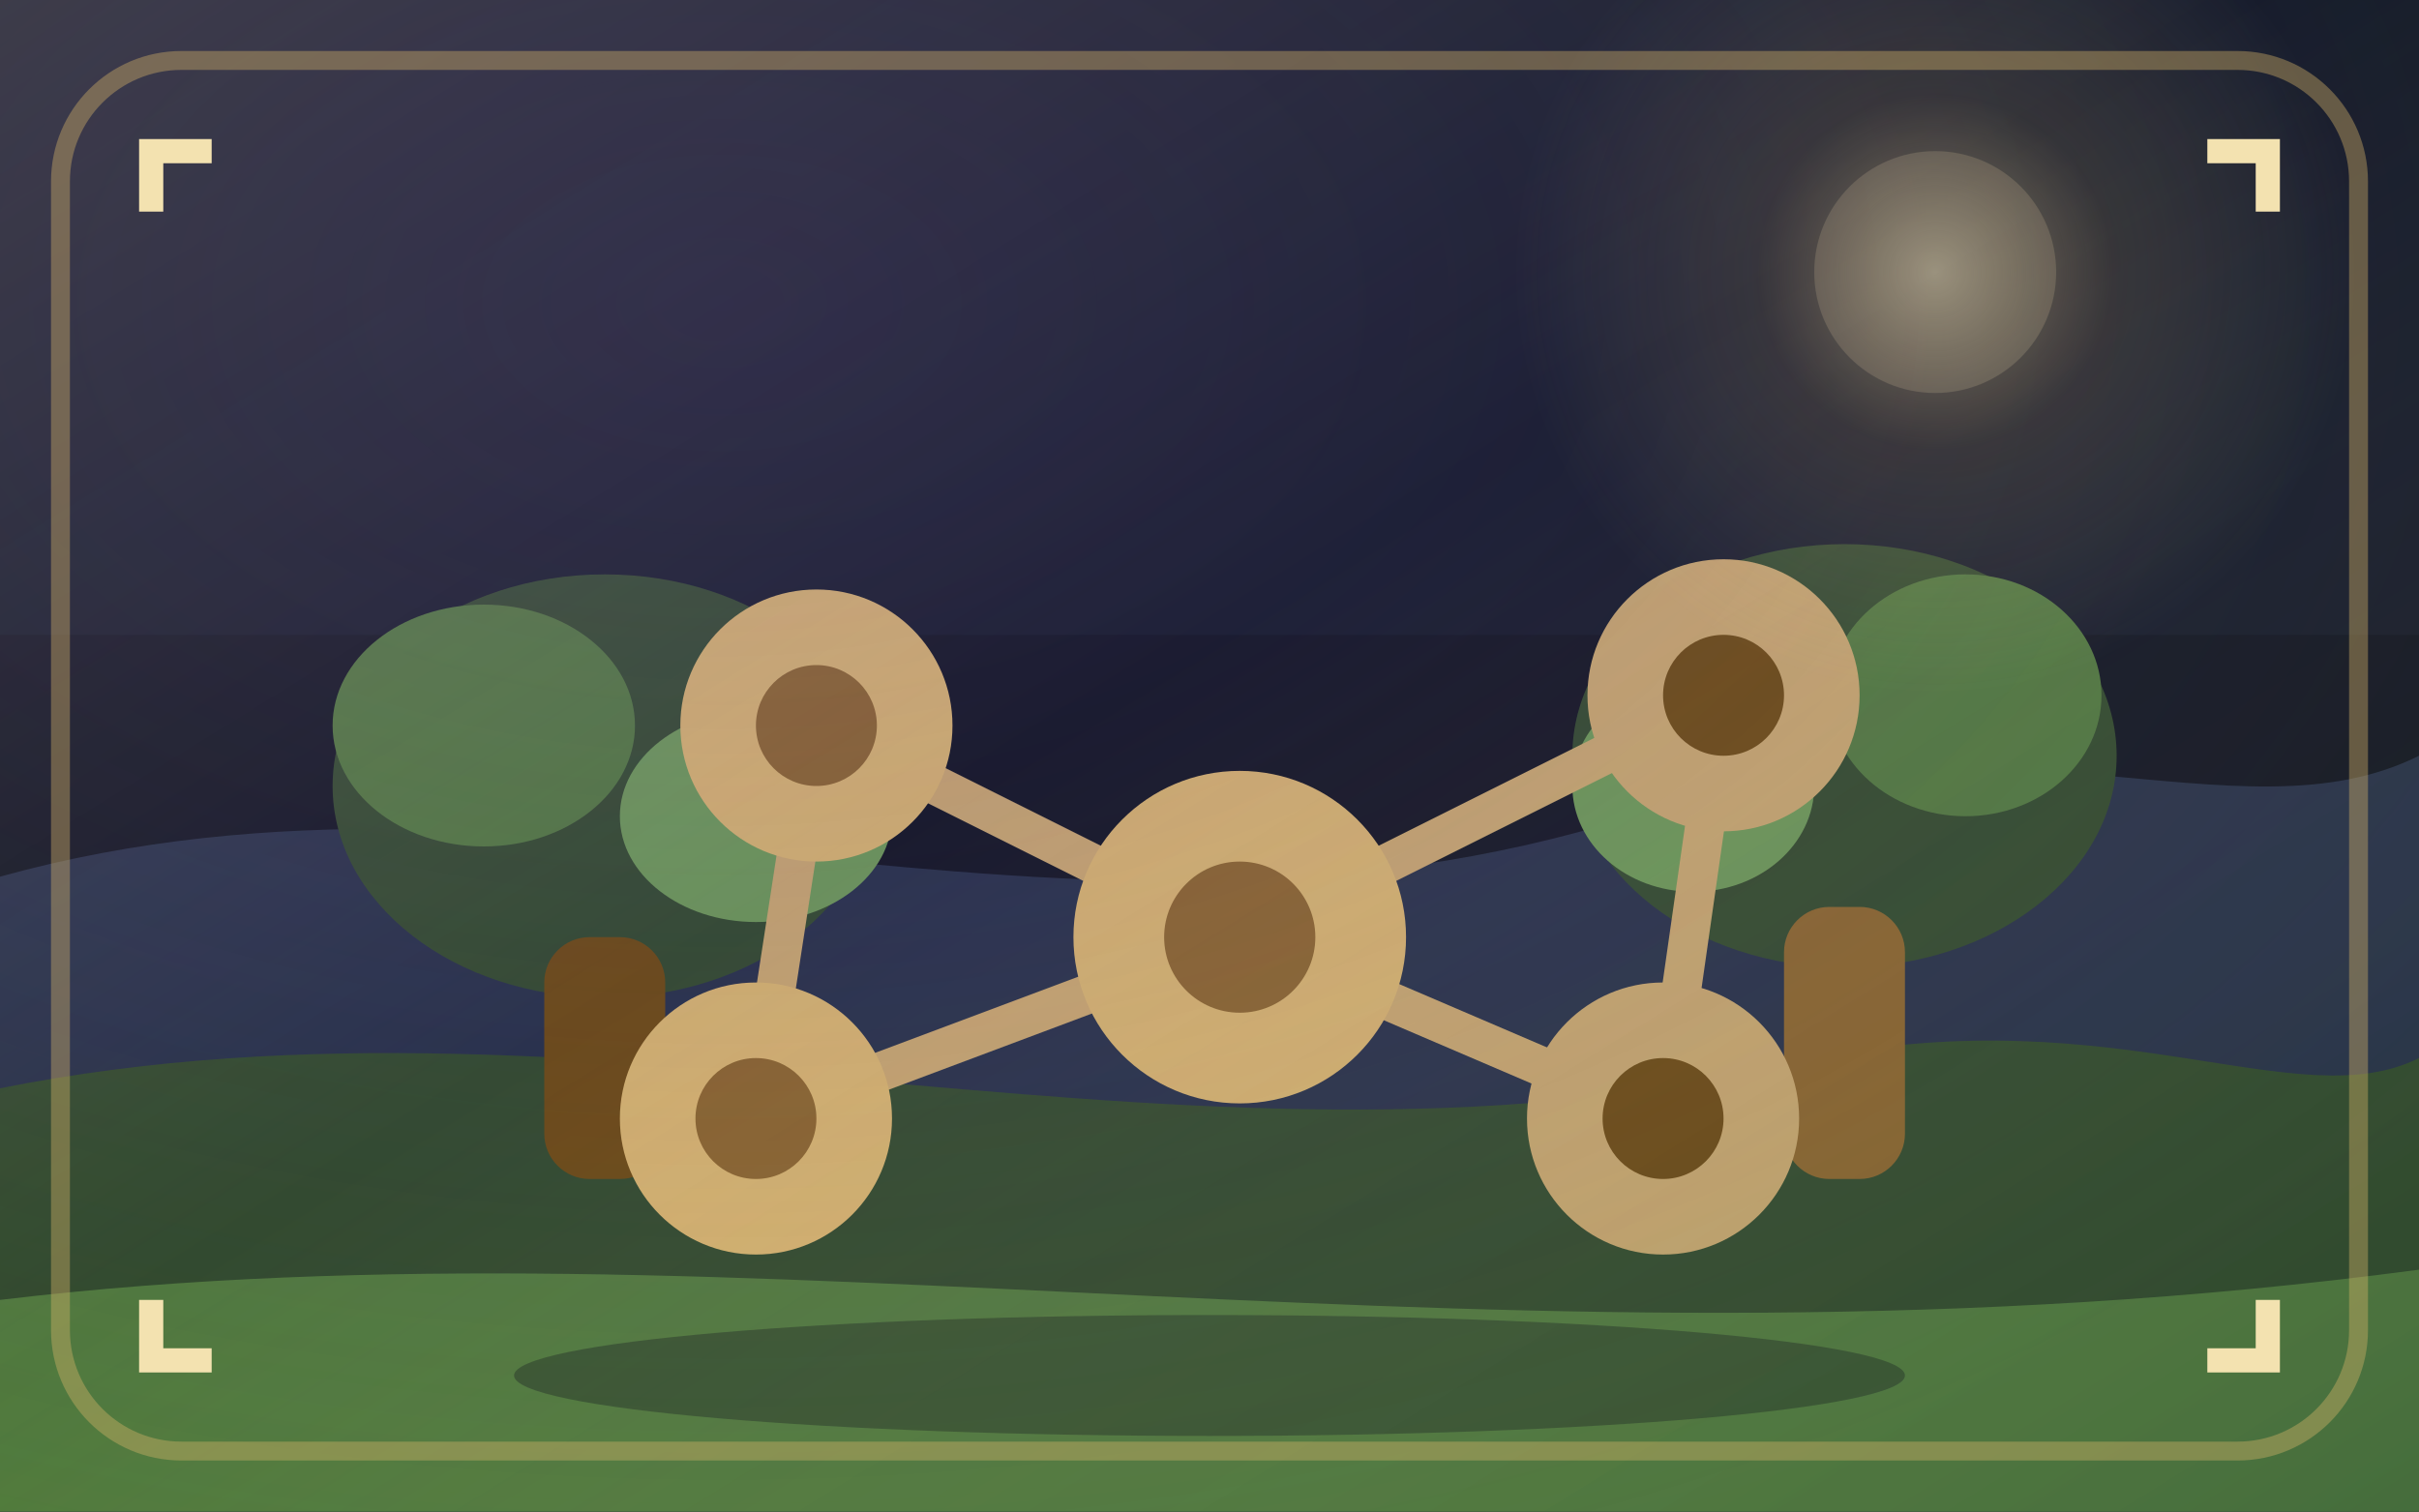
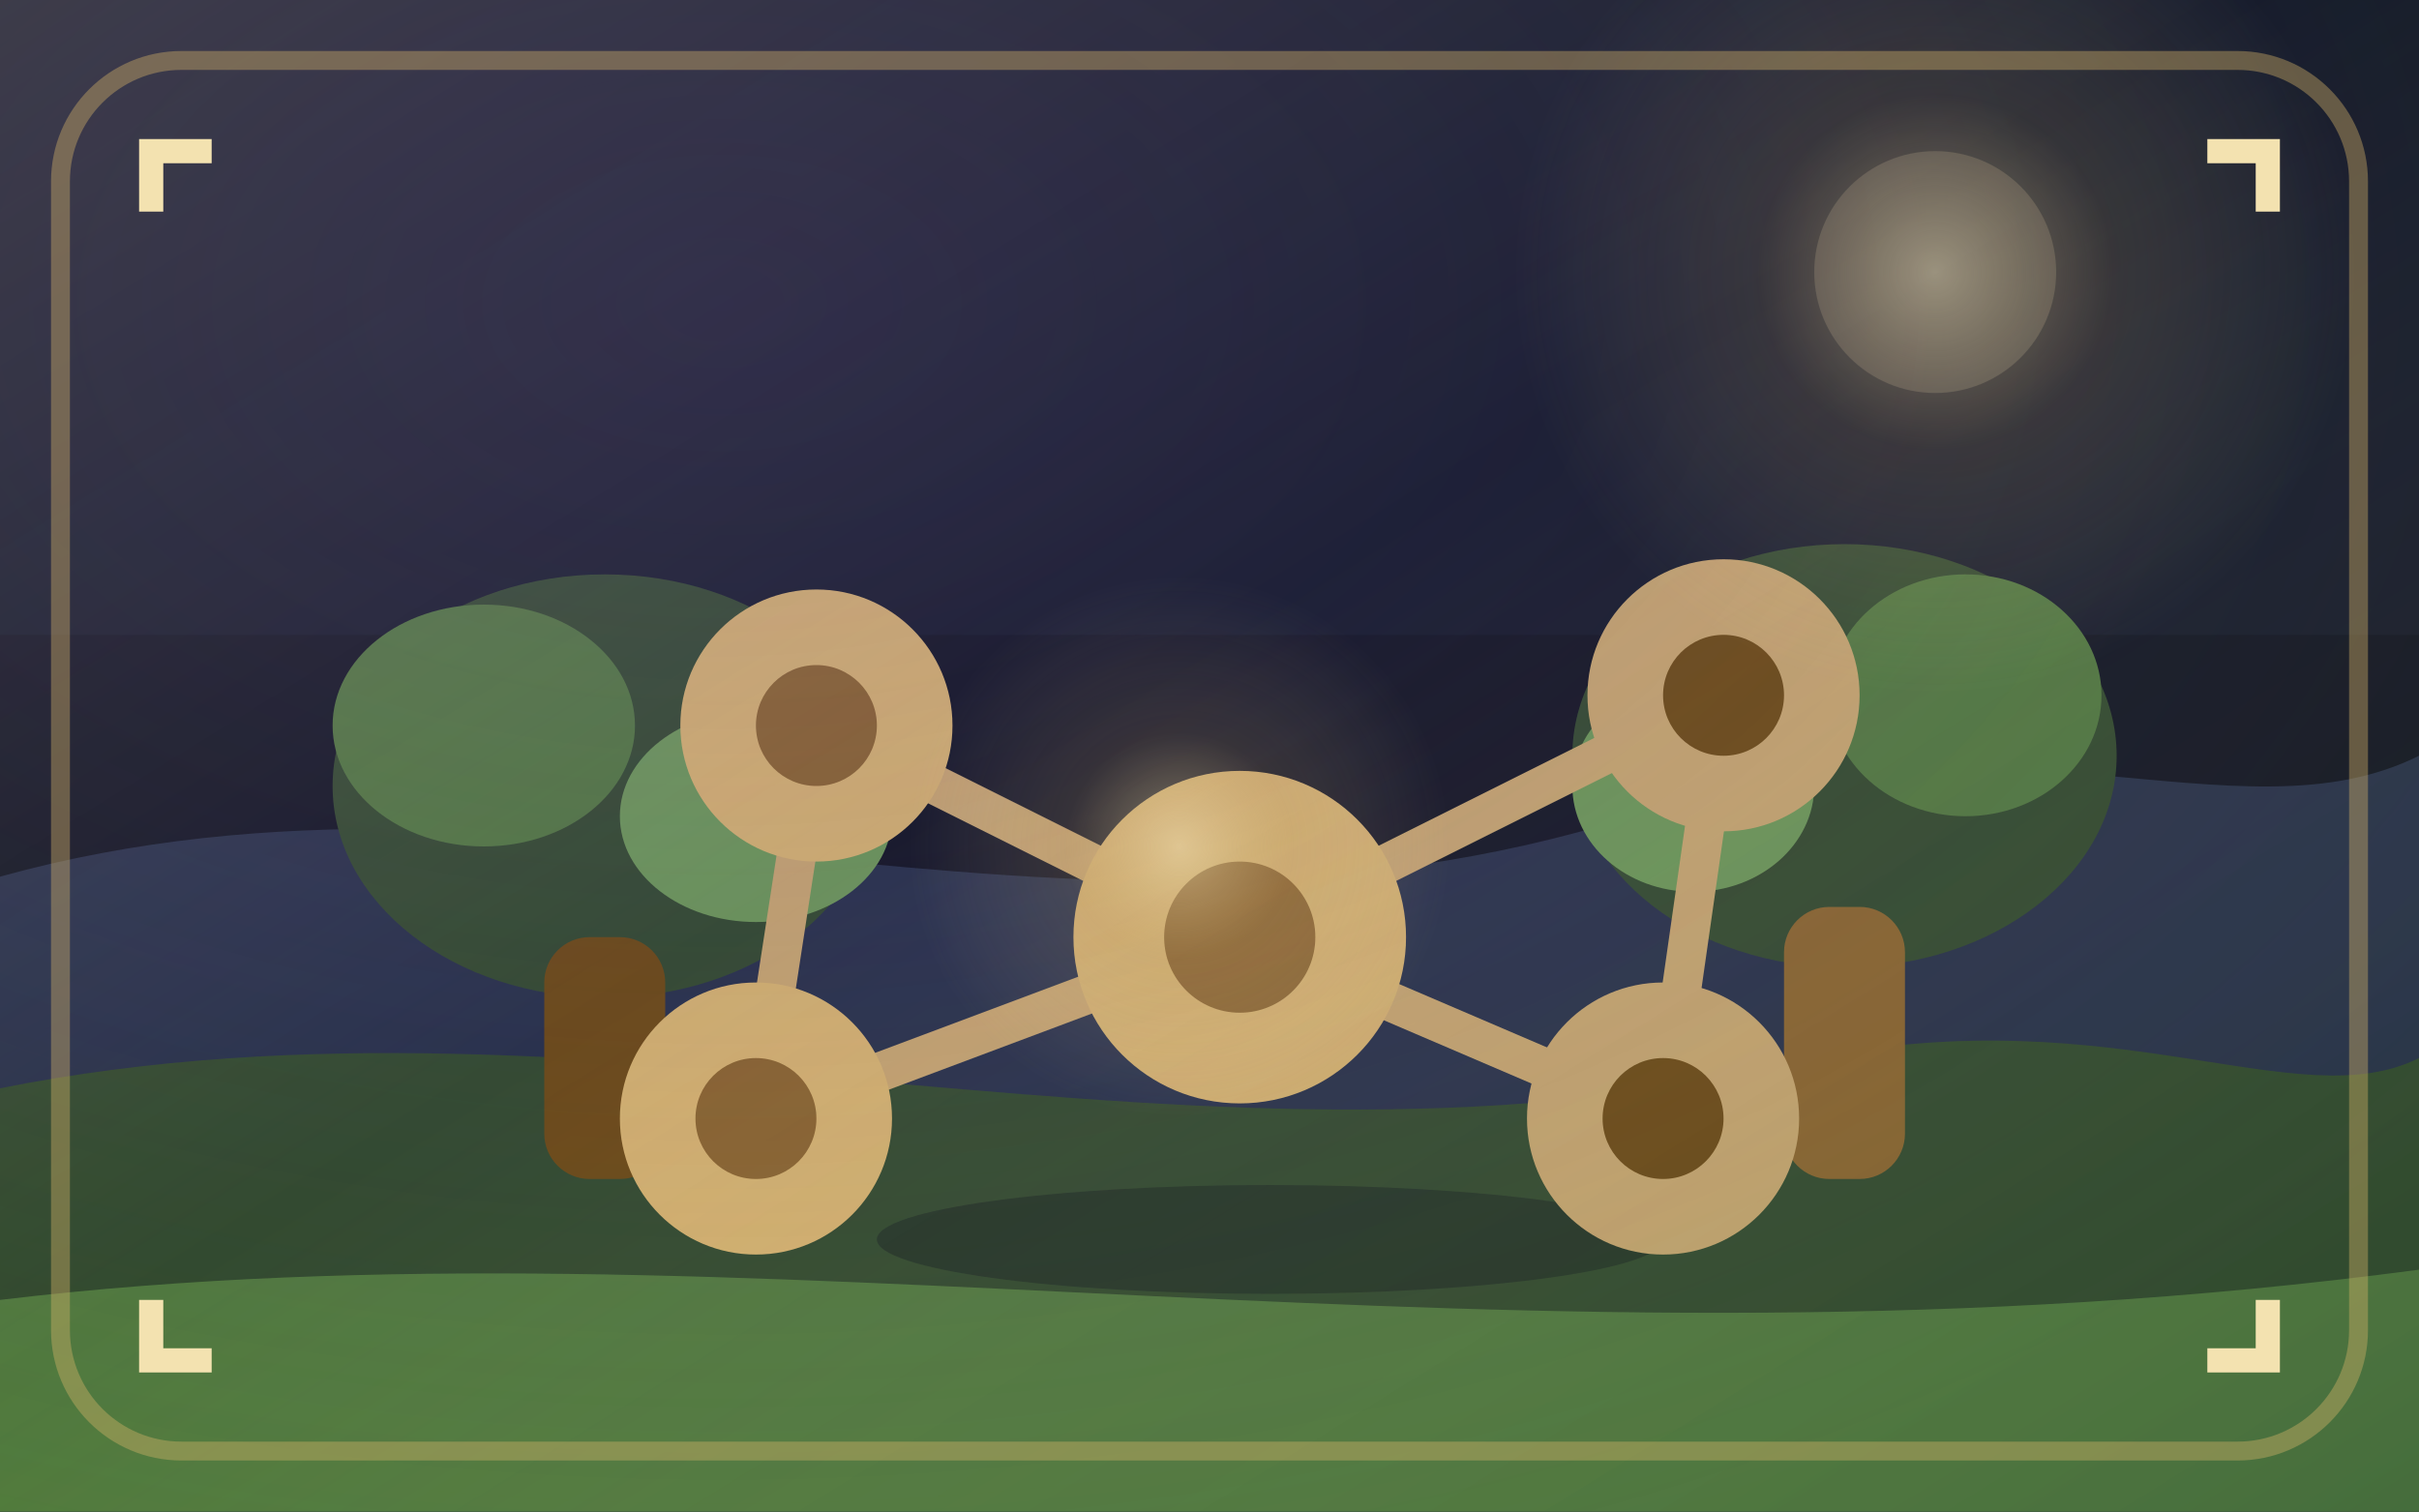
<svg xmlns="http://www.w3.org/2000/svg" viewBox="0 0 160 100">
  <defs id="lq-grade-defs">
    <linearGradient id="lq-key" x1="0" y1="0" x2="1" y2="1">
      <stop offset="0" stop-color="#f3e2b0" stop-opacity="0.16" />
      <stop offset="0.46" stop-color="#f3e2b0" stop-opacity="0" />
      <stop offset="1" stop-color="#163044" stop-opacity="0.18" />
    </linearGradient>
    <radialGradient id="lq-tint" cx="0.3" cy="0.2" r="0.9">
      <stop offset="0" stop-color="#6a4ab0" stop-opacity="0.22" />
      <stop offset="1" stop-color="#6a4ab0" stop-opacity="0" />
    </radialGradient>
    <radialGradient id="lq-gold" cx="0.5" cy="0.5" r="0.5">
      <stop offset="0" stop-color="#f3e2b0" stop-opacity="0.5" />
      <stop offset="0.42" stop-color="#d7b56a" stop-opacity="0.14" />
      <stop offset="1" stop-color="#f3e2b0" stop-opacity="0" />
    </radialGradient>
  </defs>
  <rect width="160" height="100" fill="#0e141c" />
  <rect width="160" height="42" fill="#121a24" />
  <circle cx="128" cy="18" r="8" fill="#f3e2b0" opacity="0.18" />
  <path d="M0 58 C36 48 70 66 108 54 C132 46 148 56 160 50 V100 H0 Z" fill="#243044" />
  <path d="M0 72 C40 64 80 80 120 70 C140 66 152 74 160 70 V100 H0 Z" fill="#2f4a28" />
  <path d="M0 86 C50 80 100 92 160 84 V100 H0 Z" fill="#4f7a3a" />
-   <ellipse id="lq-shadow" cx="80" cy="91" rx="46" ry="4" fill="#0a0f15" opacity="0.34" />
+   <ellipse id="lq-shadow" cx="84" cy="82" rx="26" ry="3.6" fill="#0a0f15" opacity="0.34" />
  <ellipse cx="40" cy="52" rx="18" ry="14" fill="#2f4a28" />
  <ellipse cx="32" cy="48" rx="10" ry="8" fill="#4f7a3a" />
  <ellipse cx="50" cy="54" rx="9" ry="7" fill="#6a9a52" />
  <rect x="36" y="62" width="8" height="16" rx="3" fill="#6b4a0e" />
  <ellipse cx="122" cy="50" rx="18" ry="14" fill="#2f4a28" />
  <ellipse cx="130" cy="46" rx="9" ry="8" fill="#4f7a3a" />
  <ellipse cx="112" cy="52" rx="8" ry="7" fill="#6a9a52" />
  <rect x="118" y="60" width="8" height="18" rx="3" fill="#8a6528" />
  <g fill="none" stroke="#c8a86a" stroke-width="2.6" stroke-linecap="round">
    <path d="M54 48 L82 62" />
    <path d="M50 74 L82 62" />
    <path d="M82 62 L114 46" />
    <path d="M82 62 L110 74" />
    <path d="M54 48 L50 74" />
    <path d="M114 46 L110 74" />
  </g>
  <circle cx="54" cy="48" r="9" fill="#d7b56a" />
  <circle cx="54" cy="48" r="4" fill="#8a6528" />
  <circle cx="50" cy="74" r="9" fill="#d7b56a" />
  <circle cx="50" cy="74" r="4" fill="#8a6528" />
  <circle cx="82" cy="62" r="11" fill="#d7b56a" />
  <circle cx="82" cy="62" r="5" fill="#8a6528" />
  <circle cx="114" cy="46" r="9" fill="#c8a86a" />
  <circle cx="114" cy="46" r="4" fill="#6b4a0e" />
  <circle cx="110" cy="74" r="9" fill="#c8a86a" />
  <circle cx="110" cy="74" r="4" fill="#6b4a0e" />
  <g id="lq-grade" pointer-events="none">
    <rect width="160" height="100" fill="url(#lq-key)" />
    <rect width="160" height="100" fill="url(#lq-tint)" />
    <circle cx="128" cy="18" r="28" fill="url(#lq-gold)" />
+     <circle id="lq-lamp" cx="78" cy="56" r="18" fill="url(#lq-gold)" />
  </g>
  <rect x="4" y="4" width="152" height="92" rx="8" fill="none" stroke="#d7b56a" stroke-opacity="0.4" stroke-width="1.25" />
  <g fill="none" stroke="#f3e2b0" stroke-width="1.6" stroke-linecap="butt">
    <path d="M10 14 V10 H14" />
    <path d="M146 10 H150 V14" />
    <path d="M10 86 V90 H14" />
    <path d="M150 86 V90 H146" />
  </g>
</svg>
